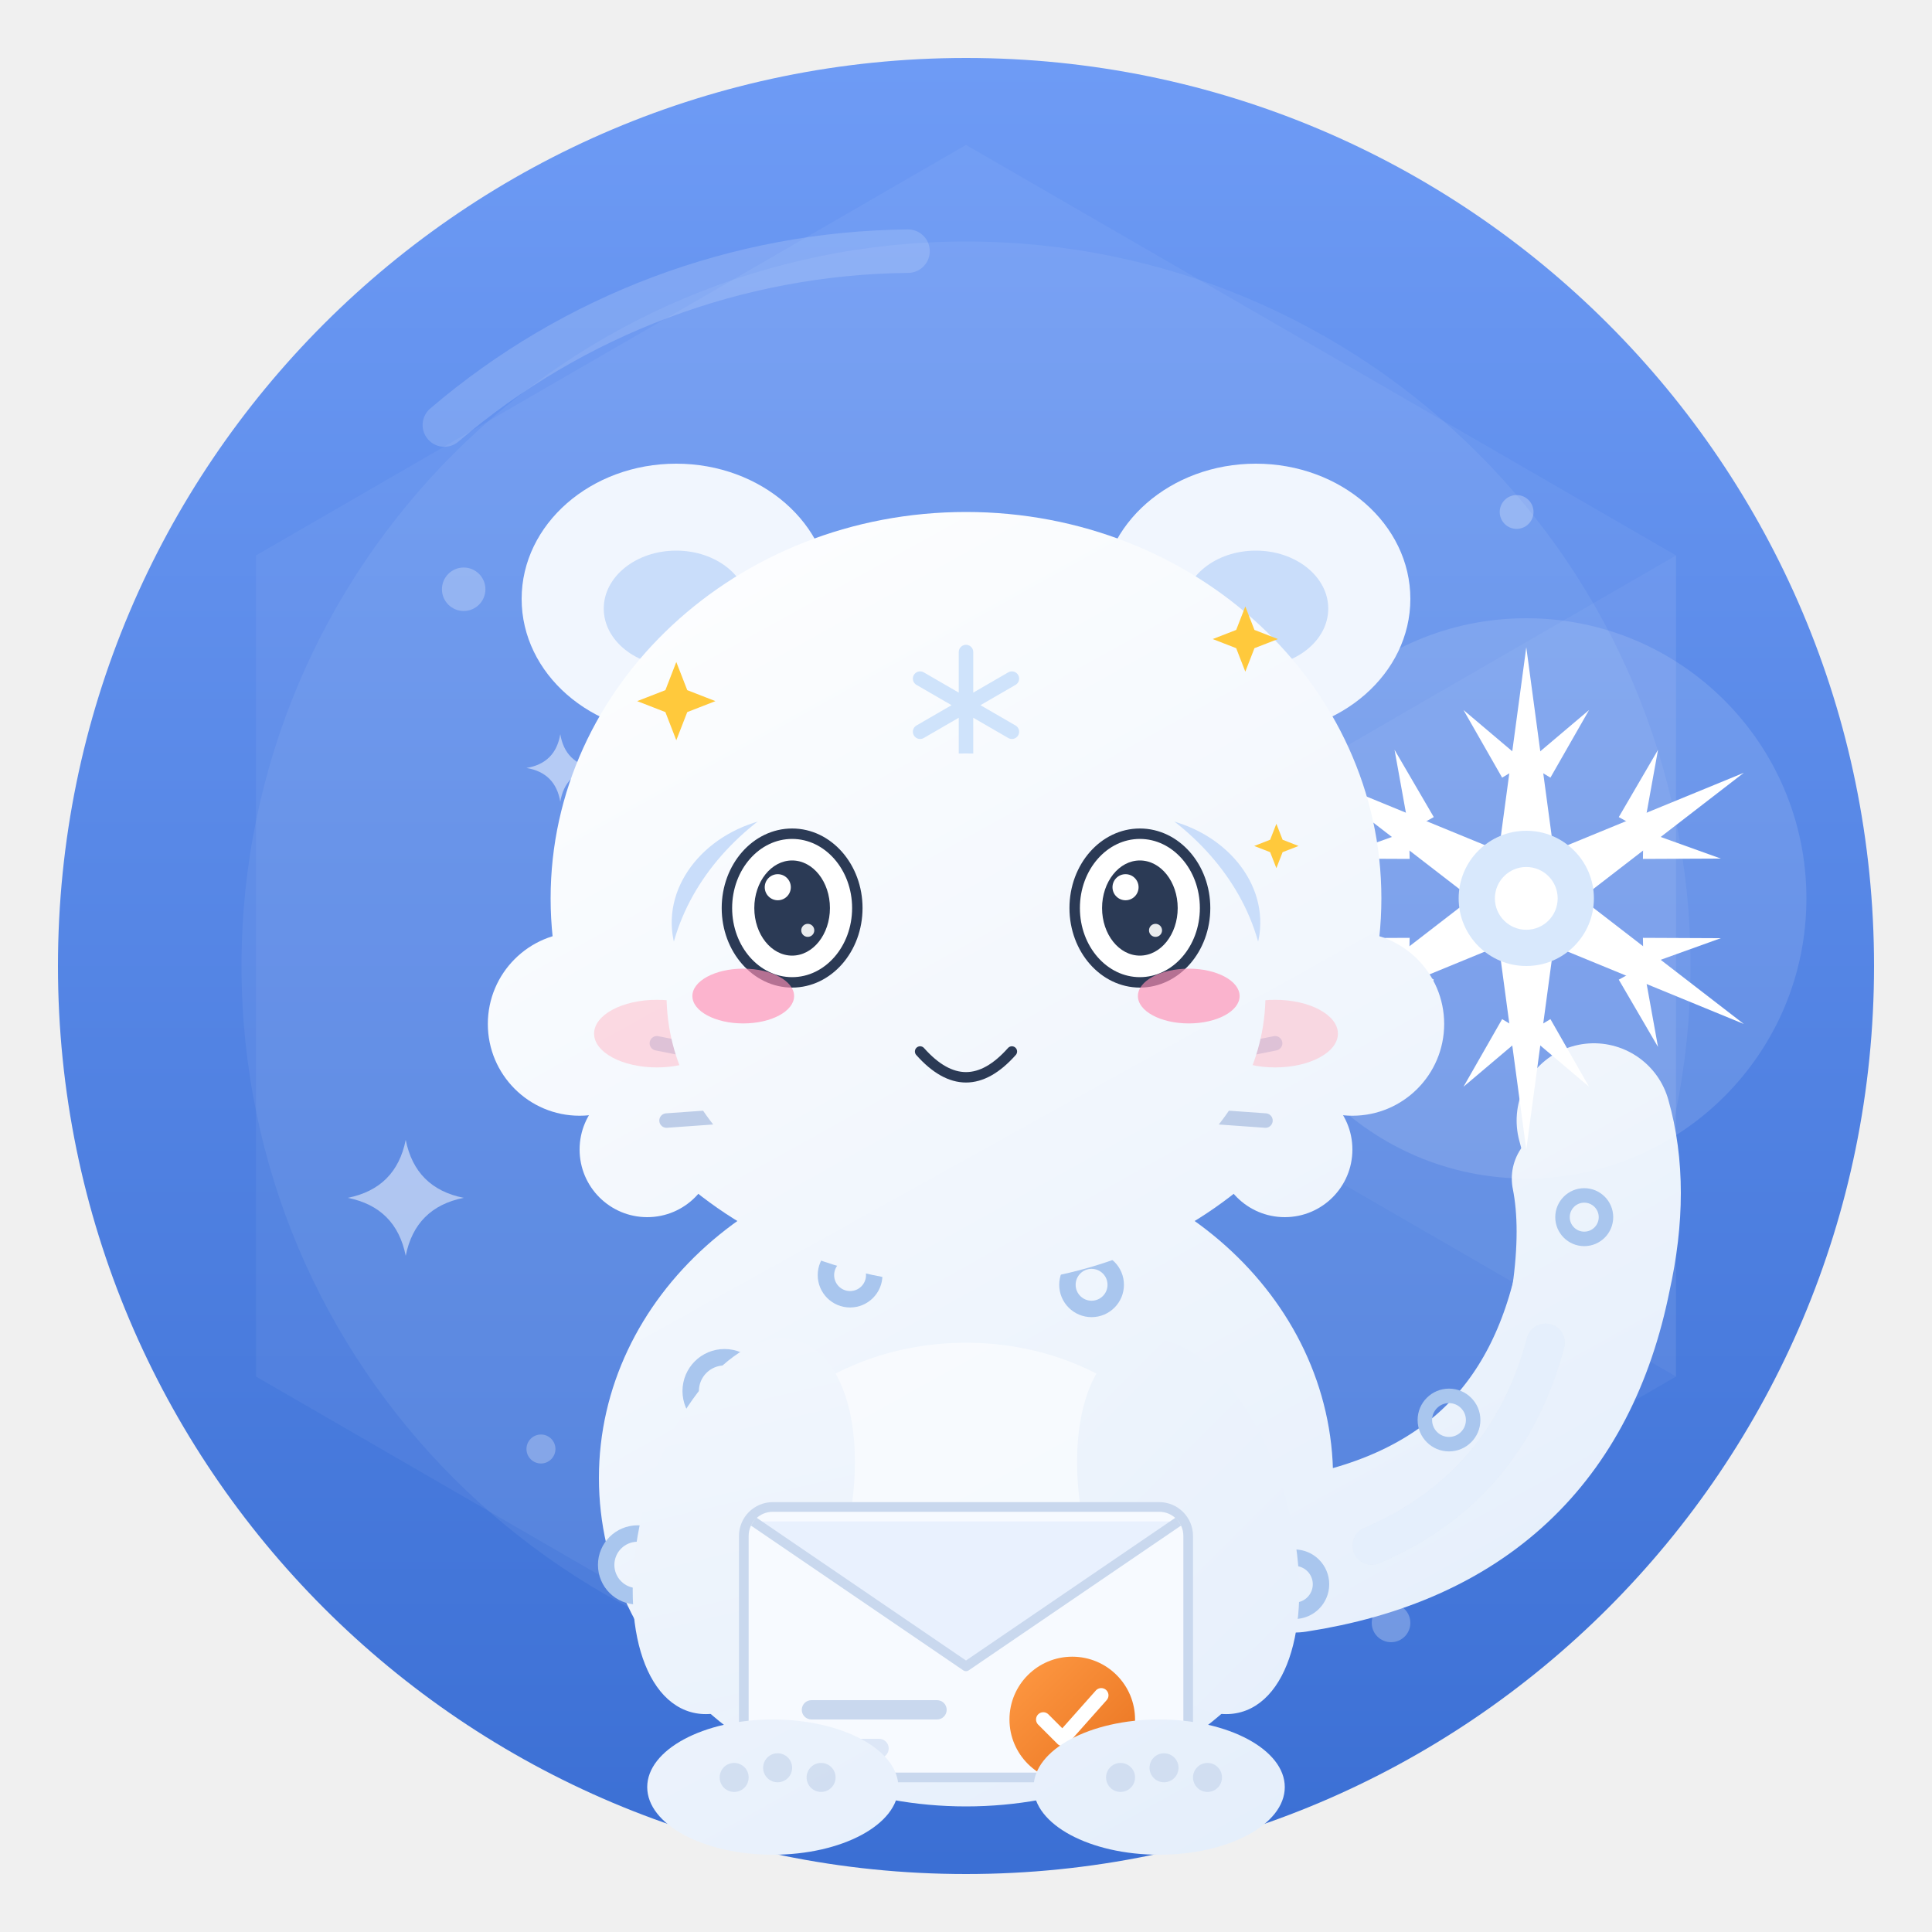
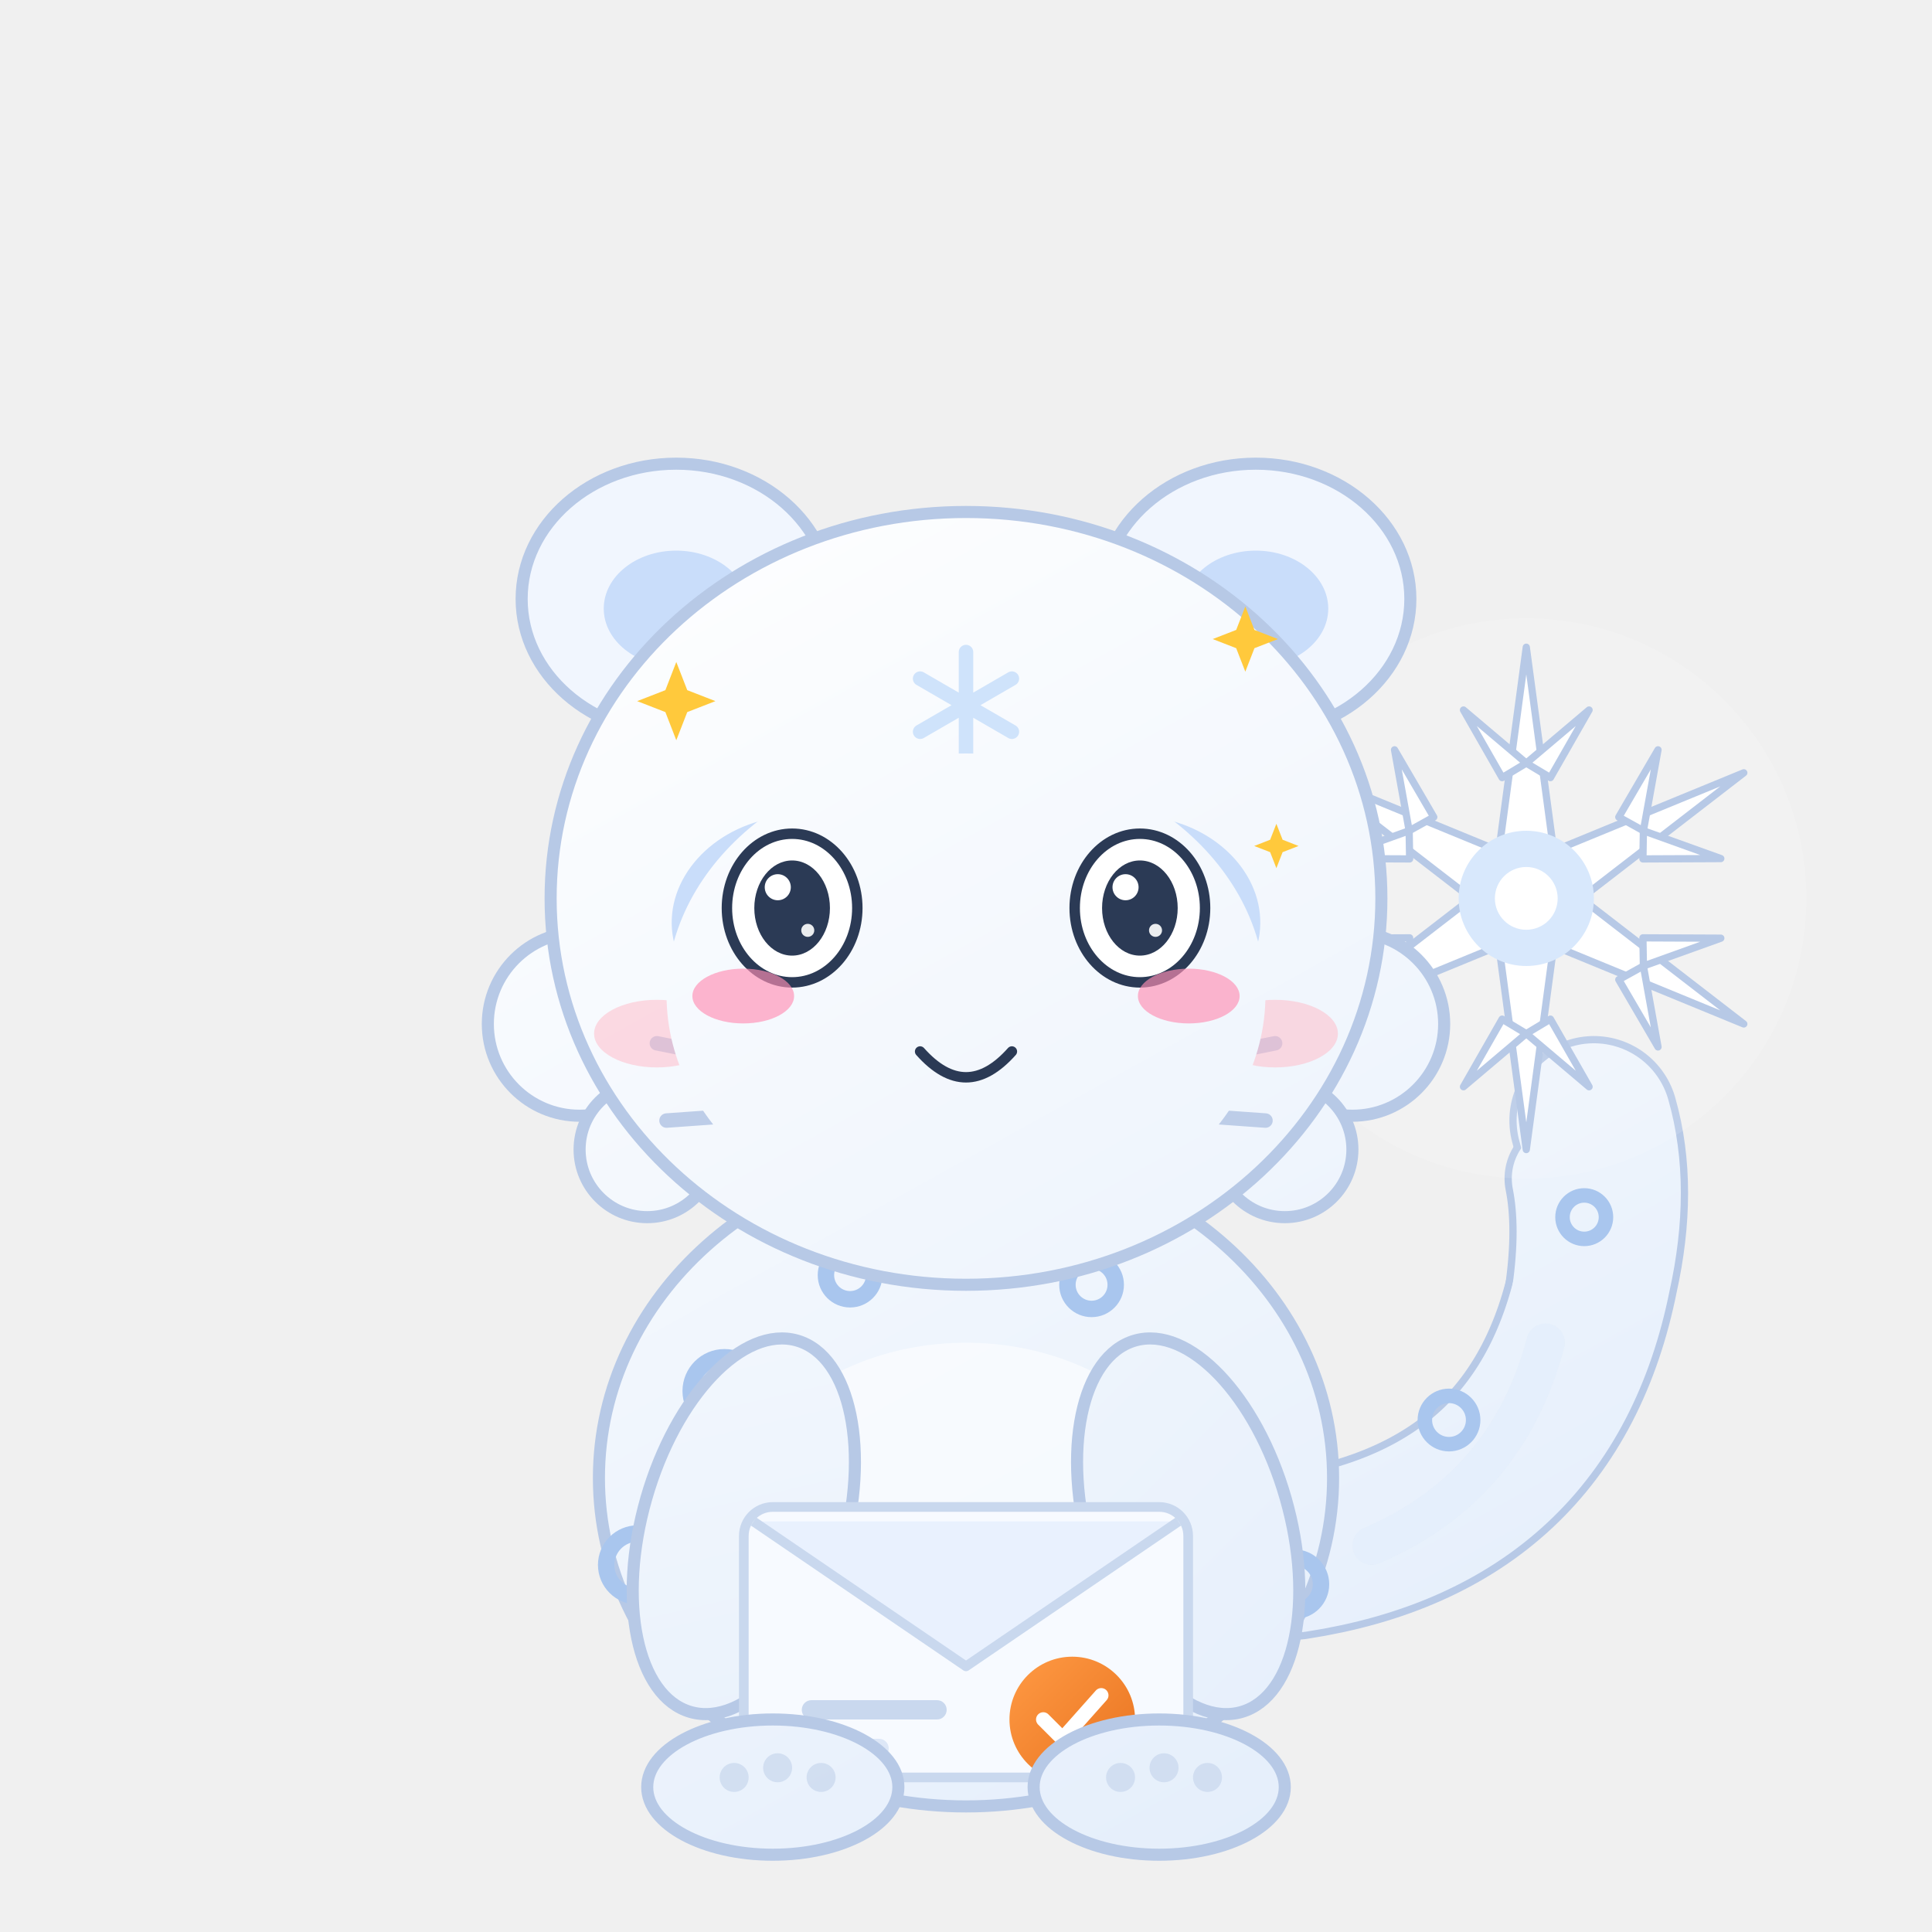
<svg xmlns="http://www.w3.org/2000/svg" viewBox="0 0 400 400" width="400" height="400" role="img" aria-label="霜霜 · 卖萌 Cute">
  <style>
.ex-motion { animation: ex-hop 1.5s ease-in-out infinite; transform-box: fill-box; transform-origin: 50% 50%; }
.ex-anim-tear { animation: ex-tear 1.8s ease-in infinite; transform-box: fill-box; transform-origin: center; }
.ex-anim-sweat { animation: ex-tear 1.5s ease-in infinite; transform-box: fill-box; transform-origin: center; }
.ex-anim-heart { animation: ex-heart 2.2s ease-out infinite; transform-box: fill-box; transform-origin: center; }
.ex-anim-spark { animation: ex-spark 1.9s ease-in-out infinite; transform-box: fill-box; transform-origin: center; }
.ex-anim-rain { animation: ex-rain 1.4s linear infinite; transform-box: fill-box; transform-origin: center; }
.ex-anim-confetti { animation: ex-confetti 2.4s linear infinite; transform-box: fill-box; transform-origin: center; }
.ex-anim-pulse { animation: ex-pulse 1.6s ease-in-out infinite; transform-box: fill-box; transform-origin: center; }
.ex-anim-knock { animation: ex-knock 0.55s ease-in-out infinite; transform-box: fill-box; transform-origin: center; }
.ex-anim-knockline { animation: ex-knockline 0.55s ease-out infinite; transform-box: fill-box; transform-origin: center; }
.ex-anim-palm { animation: ex-palm 0.9s ease-in-out infinite; transform-box: fill-box; transform-origin: center; }
.ex-anim-steam { animation: ex-steam 1.8s ease-out infinite; transform-box: fill-box; transform-origin: center; }
.ex-anim-shock { animation: ex-shock 0.5s ease-in-out infinite; transform-box: fill-box; transform-origin: center; }
.ex-anim-please { animation: ex-please 1.4s ease-in-out infinite; transform-box: fill-box; transform-origin: center; }
.ex-anim-drift { animation: ex-drift 4.5s ease-in-out infinite; transform-box: fill-box; transform-origin: center; }
@keyframes ex-hop { 0%,100% { transform: translateY(0) rotate(0); } 50% { transform: translateY(-4.32px) rotate(2deg); } }
@keyframes ex-tear { 0% { transform: translateY(0); opacity: 0; } 18% { opacity: 1; } 100% { transform: translateY(14.85px); opacity: 0; } }
@keyframes ex-heart { 0% { transform: translateY(0) scale(.65); opacity: 0; } 20% { opacity: 1; } 100% { transform: translateY(-24.3px) scale(1.15); opacity: 0; } }
@keyframes ex-spark { 0%,100% { transform: scale(.6) rotate(0deg); opacity: .3; } 50% { transform: scale(1.15) rotate(25deg); opacity: 1; } }
@keyframes ex-rain { 0% { transform: translateY(0); opacity: 0; } 20% { opacity: 1; } 100% { transform: translateY(16.2px); opacity: 0; } }
@keyframes ex-confetti { 0% { transform: translateY(-4.72px) rotate(0deg); opacity: 1; } 100% { transform: translateY(21.6px) rotate(200deg); opacity: 0; } }
@keyframes ex-pulse { 0%,100% { transform: scale(1); opacity: .35; } 50% { transform: scale(1.18); opacity: .7; } }
@keyframes ex-knock { 0%,100% { transform: translateX(6.08px); } 35% { transform: translateX(0); } }
@keyframes ex-knockline { 0%,100% { transform: scaleX(.6); opacity: .35; } 35% { transform: scaleX(1); opacity: 1; } }
@keyframes ex-palm { 0%,100% { transform: translateY(0) rotate(0deg); } 50% { transform: translateY(-1.62px) rotate(-4deg); } }
@keyframes ex-steam { 0% { transform: translateY(0); opacity: .7; } 100% { transform: translateY(-12.15px); opacity: 0; } }
@keyframes ex-shock { 0%,100% { transform: scaleX(.7); opacity: .4; } 50% { transform: scaleX(1.25); opacity: 1; } }
@keyframes ex-please { 0%,100% { transform: translateY(0); } 50% { transform: translateY(-2.43px); } }
@keyframes ex-drift { 0%,100% { transform: translateY(0); } 50% { transform: translateY(-2.7px); } }
@media (prefers-reduced-motion: reduce) {
  .ex-motion, [class*="ex-anim-"] { animation: none !important; }
}
</style>
  <g class="ex-motion ex-cute">
    <g class="ex-base">
      <defs>
-         <linearGradient id="ice" x1="0" y1="0" x2="0" y2="1">
-           <stop offset="0" stop-color="#6E9BF5" />
-           <stop offset="1" stop-color="#3B6FD4" />
-         </linearGradient>
        <linearGradient id="fur" gradientUnits="userSpaceOnUse" x1="120" y1="96" x2="280" y2="384">
          <stop offset="0" stop-color="#FFFFFF" />
          <stop offset="1" stop-color="#E4EEFB" />
        </linearGradient>
        <linearGradient id="seal" x1="0" y1="0" x2="1" y2="1">
          <stop offset="0" stop-color="#FF9A44" />
          <stop offset="1" stop-color="#E8721F" />
        </linearGradient>
-         <g id="sfArm" fill="#FFFFFF">
+         <g id="sfArm" fill="#FFFFFF" stroke="#B7C9E6" stroke-width="1.5" stroke-linejoin="round">
          <path d="M316 190 L309 186 L316 134 L323 186 Z" />
          <path d="M316 158 L303 147 L311 161 Z" />
          <path d="M316 158 L329 147 L321 161 Z" />
        </g>
      </defs>
-       <circle cx="200" cy="200" r="188" fill="url(#ice)" />
-       <circle cx="200" cy="200" r="150" fill="#FFFFFF" opacity="0.06" />
-       <path d="M200 30 L347 115 L347 285 L200 370 L53 285 L53 115 Z" fill="#FFFFFF" opacity="0.05" />
-       <path d="M200 200 L347 115 L347 285 Z" fill="#FFFFFF" opacity="0.04" />
-       <path d="M92 88 A150 150 0 0 1 188 52" stroke="#FFFFFF" stroke-width="9" fill="none" opacity="0.16" stroke-linecap="round" />
-       <g fill="#FFFFFF" opacity="0.26">
-         <circle cx="96" cy="122" r="4.5" />
-         <circle cx="314" cy="106" r="3.5" />
-         <circle cx="288" cy="336" r="4" />
-         <circle cx="112" cy="300" r="3" />
-       </g>
-       <g fill="#FFFFFF" opacity="0.5">
-         <path d="M84 236 Q86 246 96 248 Q86 250 84 260 Q82 250 72 248 Q82 246 84 236 Z" />
-         <path d="M116 152 Q117 158 123 159 Q117 160 116 166 Q115 160 109 159 Q115 158 116 152 Z" />
-       </g>
+       <path d="M268 322 Q320 314 330 264 Q334 246 330 232" stroke="#B7C9E6" stroke-width="35" fill="none" stroke-linecap="round" />
+       <path d="M272 326 Q314 314 324 268 Q326 254 324 244" stroke="#B7C9E6" stroke-width="25" fill="none" stroke-linecap="round" />
      <path d="M268 322 Q320 314 330 264 Q334 246 330 232" stroke="url(#fur)" stroke-width="32" fill="none" stroke-linecap="round" />
      <path d="M272 326 Q314 314 324 268 Q326 254 324 244" stroke="url(#fur)" stroke-width="22" fill="none" stroke-linecap="round" />
      <path d="M284 320 Q312 308 320 278" stroke="#E4EEFB" stroke-width="8" fill="none" stroke-linecap="round" opacity="0.85" />
      <circle cx="316" cy="186" r="58" fill="#FFFFFF" opacity="0.12" />
      <g>
        <use href="#sfArm" />
        <use href="#sfArm" transform="rotate(60 316 186)" />
        <use href="#sfArm" transform="rotate(120 316 186)" />
        <g transform="rotate(180 316 186)">
          <use href="#sfArm" />
          <use href="#sfArm" transform="rotate(60 316 186)" />
          <use href="#sfArm" transform="rotate(120 316 186)" />
        </g>
      </g>
      <circle cx="316" cy="186" r="14" fill="#D8E8FC" />
      <circle cx="316" cy="186" r="6.5" fill="#FFFFFF" />
      <g fill="none" stroke="#A9C6EE" stroke-width="3">
        <circle cx="300" cy="294" r="5" />
        <circle cx="328" cy="252" r="4.5" />
      </g>
-       <ellipse cx="200" cy="306" rx="76" ry="68" fill="url(#fur)" />
+       <ellipse cx="200" cy="306" rx="76" ry="68" fill="url(#fur)" stroke="#B7C9E6" stroke-width="2.5" />
      <ellipse cx="200" cy="322" rx="52" ry="44" fill="#FFFFFF" opacity="0.55" />
      <g fill="none" stroke="#A9C6EE" stroke-width="3.4">
        <circle cx="150" cy="288" r="7" />
        <circle cx="250" cy="294" r="6" />
        <circle cx="132" cy="324" r="6.5" />
        <circle cx="268" cy="328" r="5.5" />
        <circle cx="176" cy="264" r="5" />
        <circle cx="226" cy="266" r="5" />
      </g>
-       <ellipse cx="154" cy="316" rx="21" ry="40" fill="url(#fur)" transform="rotate(16 154 316)" />
-       <ellipse cx="246" cy="316" rx="21" ry="40" fill="url(#fur)" transform="rotate(-16 246 316)" />
+       <ellipse cx="154" cy="316" rx="21" ry="40" fill="url(#fur)" stroke="#B7C9E6" stroke-width="2.5" transform="rotate(16 154 316)" />
+       <ellipse cx="246" cy="316" rx="21" ry="40" fill="url(#fur)" stroke="#B7C9E6" stroke-width="2.5" transform="rotate(-16 246 316)" />
      <g>
        <rect x="154" y="312" width="92" height="56" rx="6" fill="#F7FAFF" stroke="#C9D8EE" stroke-width="2" />
        <path d="M156 315 L200 345 L244 315" fill="#E9F1FE" stroke="#C9D8EE" stroke-width="2" stroke-linejoin="round" />
        <rect x="166" y="352" width="30" height="4" rx="2" fill="#C9D8EE" />
        <rect x="166" y="360" width="18" height="4" rx="2" fill="#DDE7F7" />
        <circle cx="222" cy="356" r="13" fill="url(#seal)" />
        <path d="M216 356 L220 360 L228 351" stroke="#FFFFFF" stroke-width="3" fill="none" stroke-linecap="round" stroke-linejoin="round" />
      </g>
-       <ellipse cx="160" cy="370" rx="26" ry="14" fill="url(#fur)" />
-       <ellipse cx="240" cy="370" rx="26" ry="14" fill="url(#fur)" />
+       <ellipse cx="160" cy="370" rx="26" ry="14" fill="url(#fur)" stroke="#B7C9E6" stroke-width="2.5" />
+       <ellipse cx="240" cy="370" rx="26" ry="14" fill="url(#fur)" stroke="#B7C9E6" stroke-width="2.5" />
      <g fill="#C9D8EE" opacity="0.75">
        <circle cx="152" cy="368" r="3" />
        <circle cx="161" cy="366" r="3" />
        <circle cx="170" cy="368" r="3" />
        <circle cx="232" cy="368" r="3" />
        <circle cx="241" cy="366" r="3" />
        <circle cx="250" cy="368" r="3" />
      </g>
-       <ellipse cx="140" cy="124" rx="32" ry="28" fill="#F1F6FE" />
-       <ellipse cx="260" cy="124" rx="32" ry="28" fill="#F1F6FE" />
+       <ellipse cx="140" cy="124" rx="32" ry="28" fill="#F1F6FE" stroke="#B7C9E6" stroke-width="2.5" />
+       <ellipse cx="260" cy="124" rx="32" ry="28" fill="#F1F6FE" stroke="#B7C9E6" stroke-width="2.5" />
      <ellipse cx="140" cy="126" rx="15" ry="12" fill="#C9DDFA" />
      <ellipse cx="260" cy="126" rx="15" ry="12" fill="#C9DDFA" />
-       <ellipse cx="200" cy="186" rx="86" ry="80" fill="url(#fur)" />
-       <circle cx="120" cy="212" r="19" fill="url(#fur)" />
-       <circle cx="280" cy="212" r="19" fill="url(#fur)" />
-       <circle cx="134" cy="238" r="14" fill="url(#fur)" />
-       <circle cx="266" cy="238" r="14" fill="url(#fur)" />
+       <circle cx="120" cy="212" r="19" fill="url(#fur)" stroke="#B7C9E6" stroke-width="2.5" />
+       <circle cx="280" cy="212" r="19" fill="url(#fur)" stroke="#B7C9E6" stroke-width="2.5" />
+       <circle cx="134" cy="238" r="14" fill="url(#fur)" stroke="#B7C9E6" stroke-width="2.5" />
+       <circle cx="266" cy="238" r="14" fill="url(#fur)" stroke="#B7C9E6" stroke-width="2.5" />
+       <ellipse cx="200" cy="186" rx="86" ry="80" fill="url(#fur)" stroke="#B7C9E6" stroke-width="2.5" />
      <g stroke="#CFE3FB" stroke-width="3" stroke-linecap="round" fill="none">
        <path d="M200 135 V157 M190.5 140.5 L209.5 151.5 M190.5 151.5 L209.5 140.5" />
      </g>
      <ellipse cx="164" cy="190" rx="25" ry="21" fill="#C9DDFA" transform="rotate(-8 164 190)" />
      <ellipse cx="236" cy="190" rx="25" ry="21" fill="#C9DDFA" transform="rotate(8 236 190)" />
      <circle cx="164" cy="188" r="13.5" fill="#FFFFFF" />
      <circle cx="236" cy="188" r="13.5" fill="#FFFFFF" />
      <circle cx="167" cy="190" r="9.5" fill="#5B8DEF" />
      <circle cx="233" cy="190" r="9.5" fill="#5B8DEF" />
      <circle cx="168" cy="191" r="5.5" fill="#16233A" />
      <circle cx="232" cy="191" r="5.5" fill="#16233A" />
      <circle cx="163" cy="185" r="4" fill="#FFFFFF" />
      <circle cx="172" cy="196" r="1.8" fill="#FFFFFF" />
      <circle cx="237" cy="185" r="4" fill="#FFFFFF" />
      <circle cx="228" cy="196" r="1.8" fill="#FFFFFF" />
      <path d="M192 212 Q200 205 208 212 Q205 223 200 223 Q195 223 192 212 Z" fill="#2B3A55" />
      <path d="M186 228 Q194 238 200 229 Q206 238 214 228" stroke="#2B3A55" stroke-width="3.6" fill="none" stroke-linecap="round" stroke-linejoin="round" />
      <g stroke="#B7C9E6" stroke-width="3" stroke-linecap="round" opacity="0.9">
        <path d="M166 222 L136 216" />
        <path d="M166 230 L138 232" />
        <path d="M234 222 L264 216" />
        <path d="M234 230 L262 232" />
      </g>
      <ellipse cx="136" cy="214" rx="13" ry="7" fill="#FFB8C6" opacity="0.5" />
      <ellipse cx="264" cy="214" rx="13" ry="7" fill="#FFB8C6" opacity="0.5" />
    </g>
    <g class="ex-face">
      <ellipse cx="200" cy="206" rx="62" ry="50" fill="url(#fur)" />
      <ellipse cx="164" cy="188" rx="13.5" ry="15.39" fill="#FFFFFF" stroke="#2B3A55" stroke-width="2.16" />
      <ellipse cx="164" cy="188" rx="7.83" ry="9.85" fill="#2B3A55" />
      <circle cx="161.03" cy="183.69" r="2.7" fill="#FFFFFF" />
      <circle cx="167.24" cy="192.62" r="1.35" fill="#FFFFFF" opacity=".9" />
      <ellipse cx="236" cy="188" rx="13.5" ry="15.39" fill="#FFFFFF" stroke="#2B3A55" stroke-width="2.16" />
      <ellipse cx="236" cy="188" rx="7.83" ry="9.85" fill="#2B3A55" />
      <circle cx="233.03" cy="183.69" r="2.7" fill="#FFFFFF" />
      <circle cx="239.24" cy="192.62" r="1.35" fill="#FFFFFF" opacity=".9" />
      <path d="M 190.5,217.7 Q 200,228.39 209.5,217.7" fill="none" stroke="#2B3A55" stroke-width="2.16" stroke-linecap="round" />
      <ellipse class="ex-anim-pulse" cx="153.88" cy="206.22" rx="10.53" ry="5.67" fill="#FF8FB3" opacity="0.65" />
      <ellipse class="ex-anim-pulse" cx="246.12" cy="206.22" rx="10.53" ry="5.67" fill="#FF8FB3" opacity="0.65" />
      <path class="ex-anim-spark" style="animation-delay:0.0s" d="M 140.02,137.06 L 142.29,142.89 L 148.12,145.16 L 142.29,147.43 L 140.02,153.26 L 137.76,147.43 L 131.92,145.16 L 137.76,142.89 Z" fill="#FFC93C" />
      <path class="ex-anim-spark" style="animation-delay:0.4s" d="M 257.83,125.56 L 259.72,130.42 L 264.58,132.31 L 259.72,134.2 L 257.83,139.06 L 255.94,134.2 L 251.08,132.31 L 255.94,130.42 Z" fill="#FFC93C" />
      <path class="ex-anim-spark" style="animation-delay:0.8s" d="M 264.26,170.56 L 265.55,173.86 L 268.85,175.15 L 265.55,176.43 L 264.26,179.74 L 262.97,176.43 L 259.67,175.15 L 262.97,173.86 Z" fill="#FFC93C" />
    </g>
  </g>
</svg>
